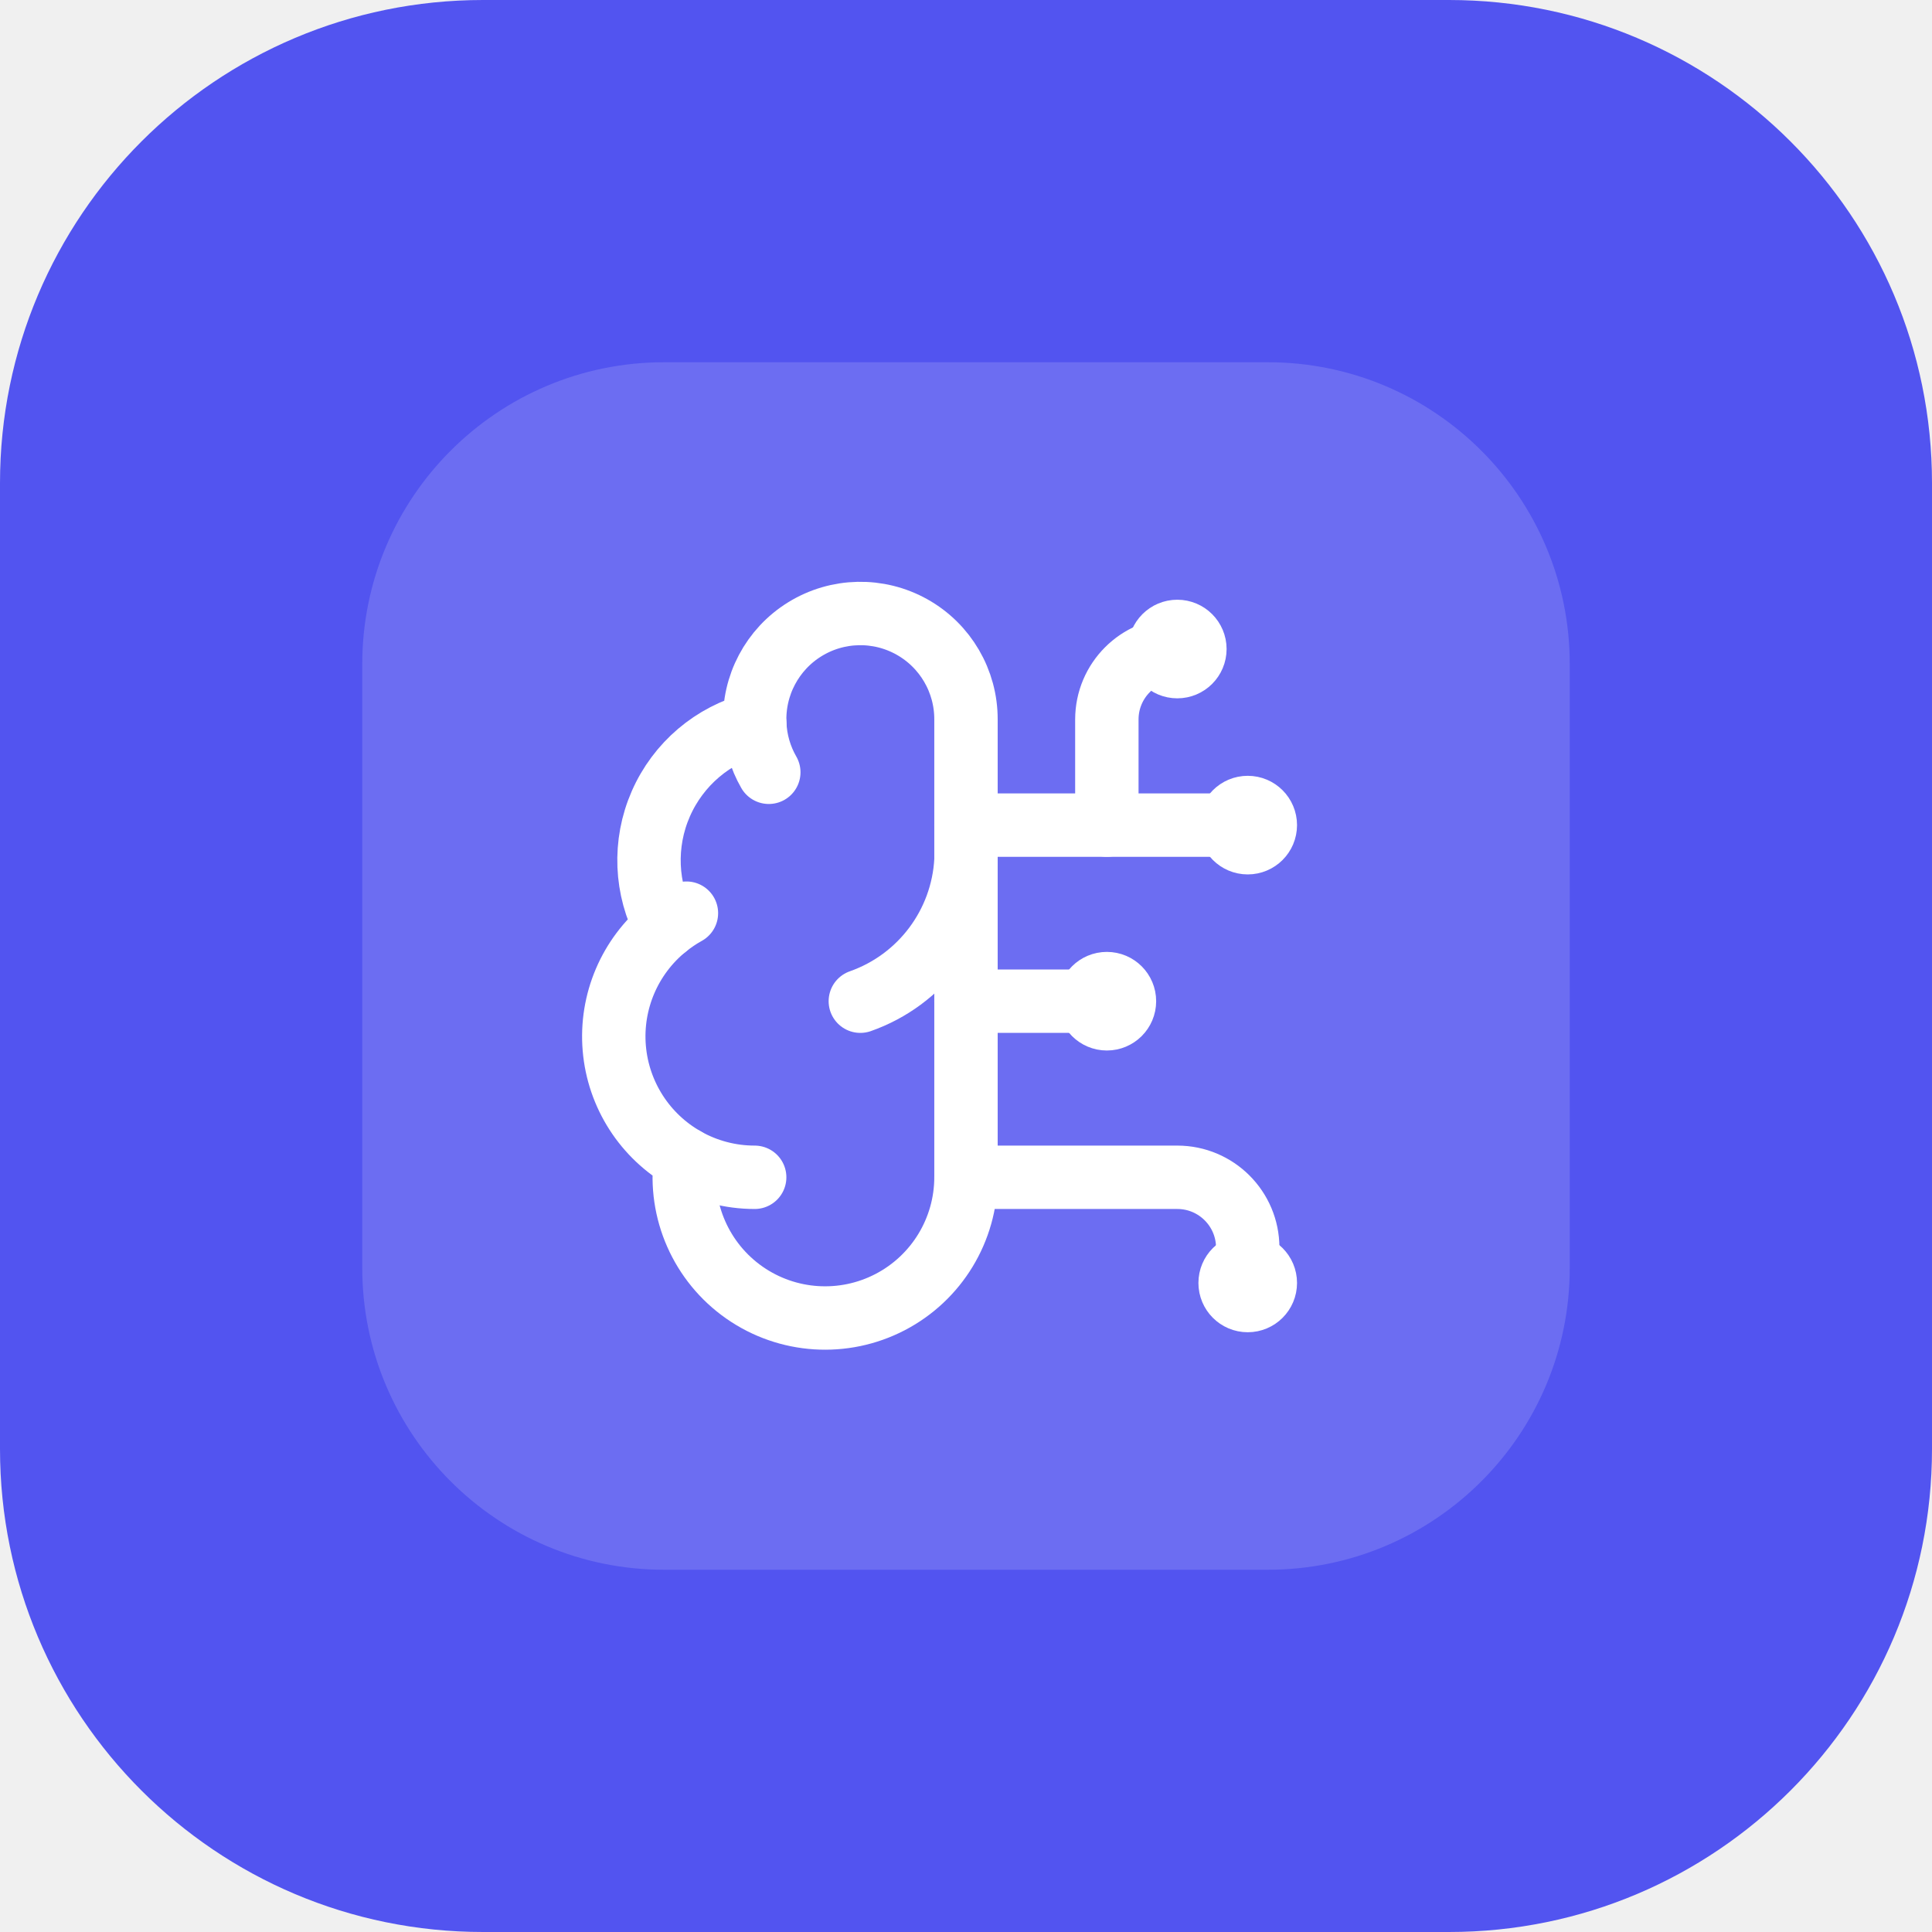
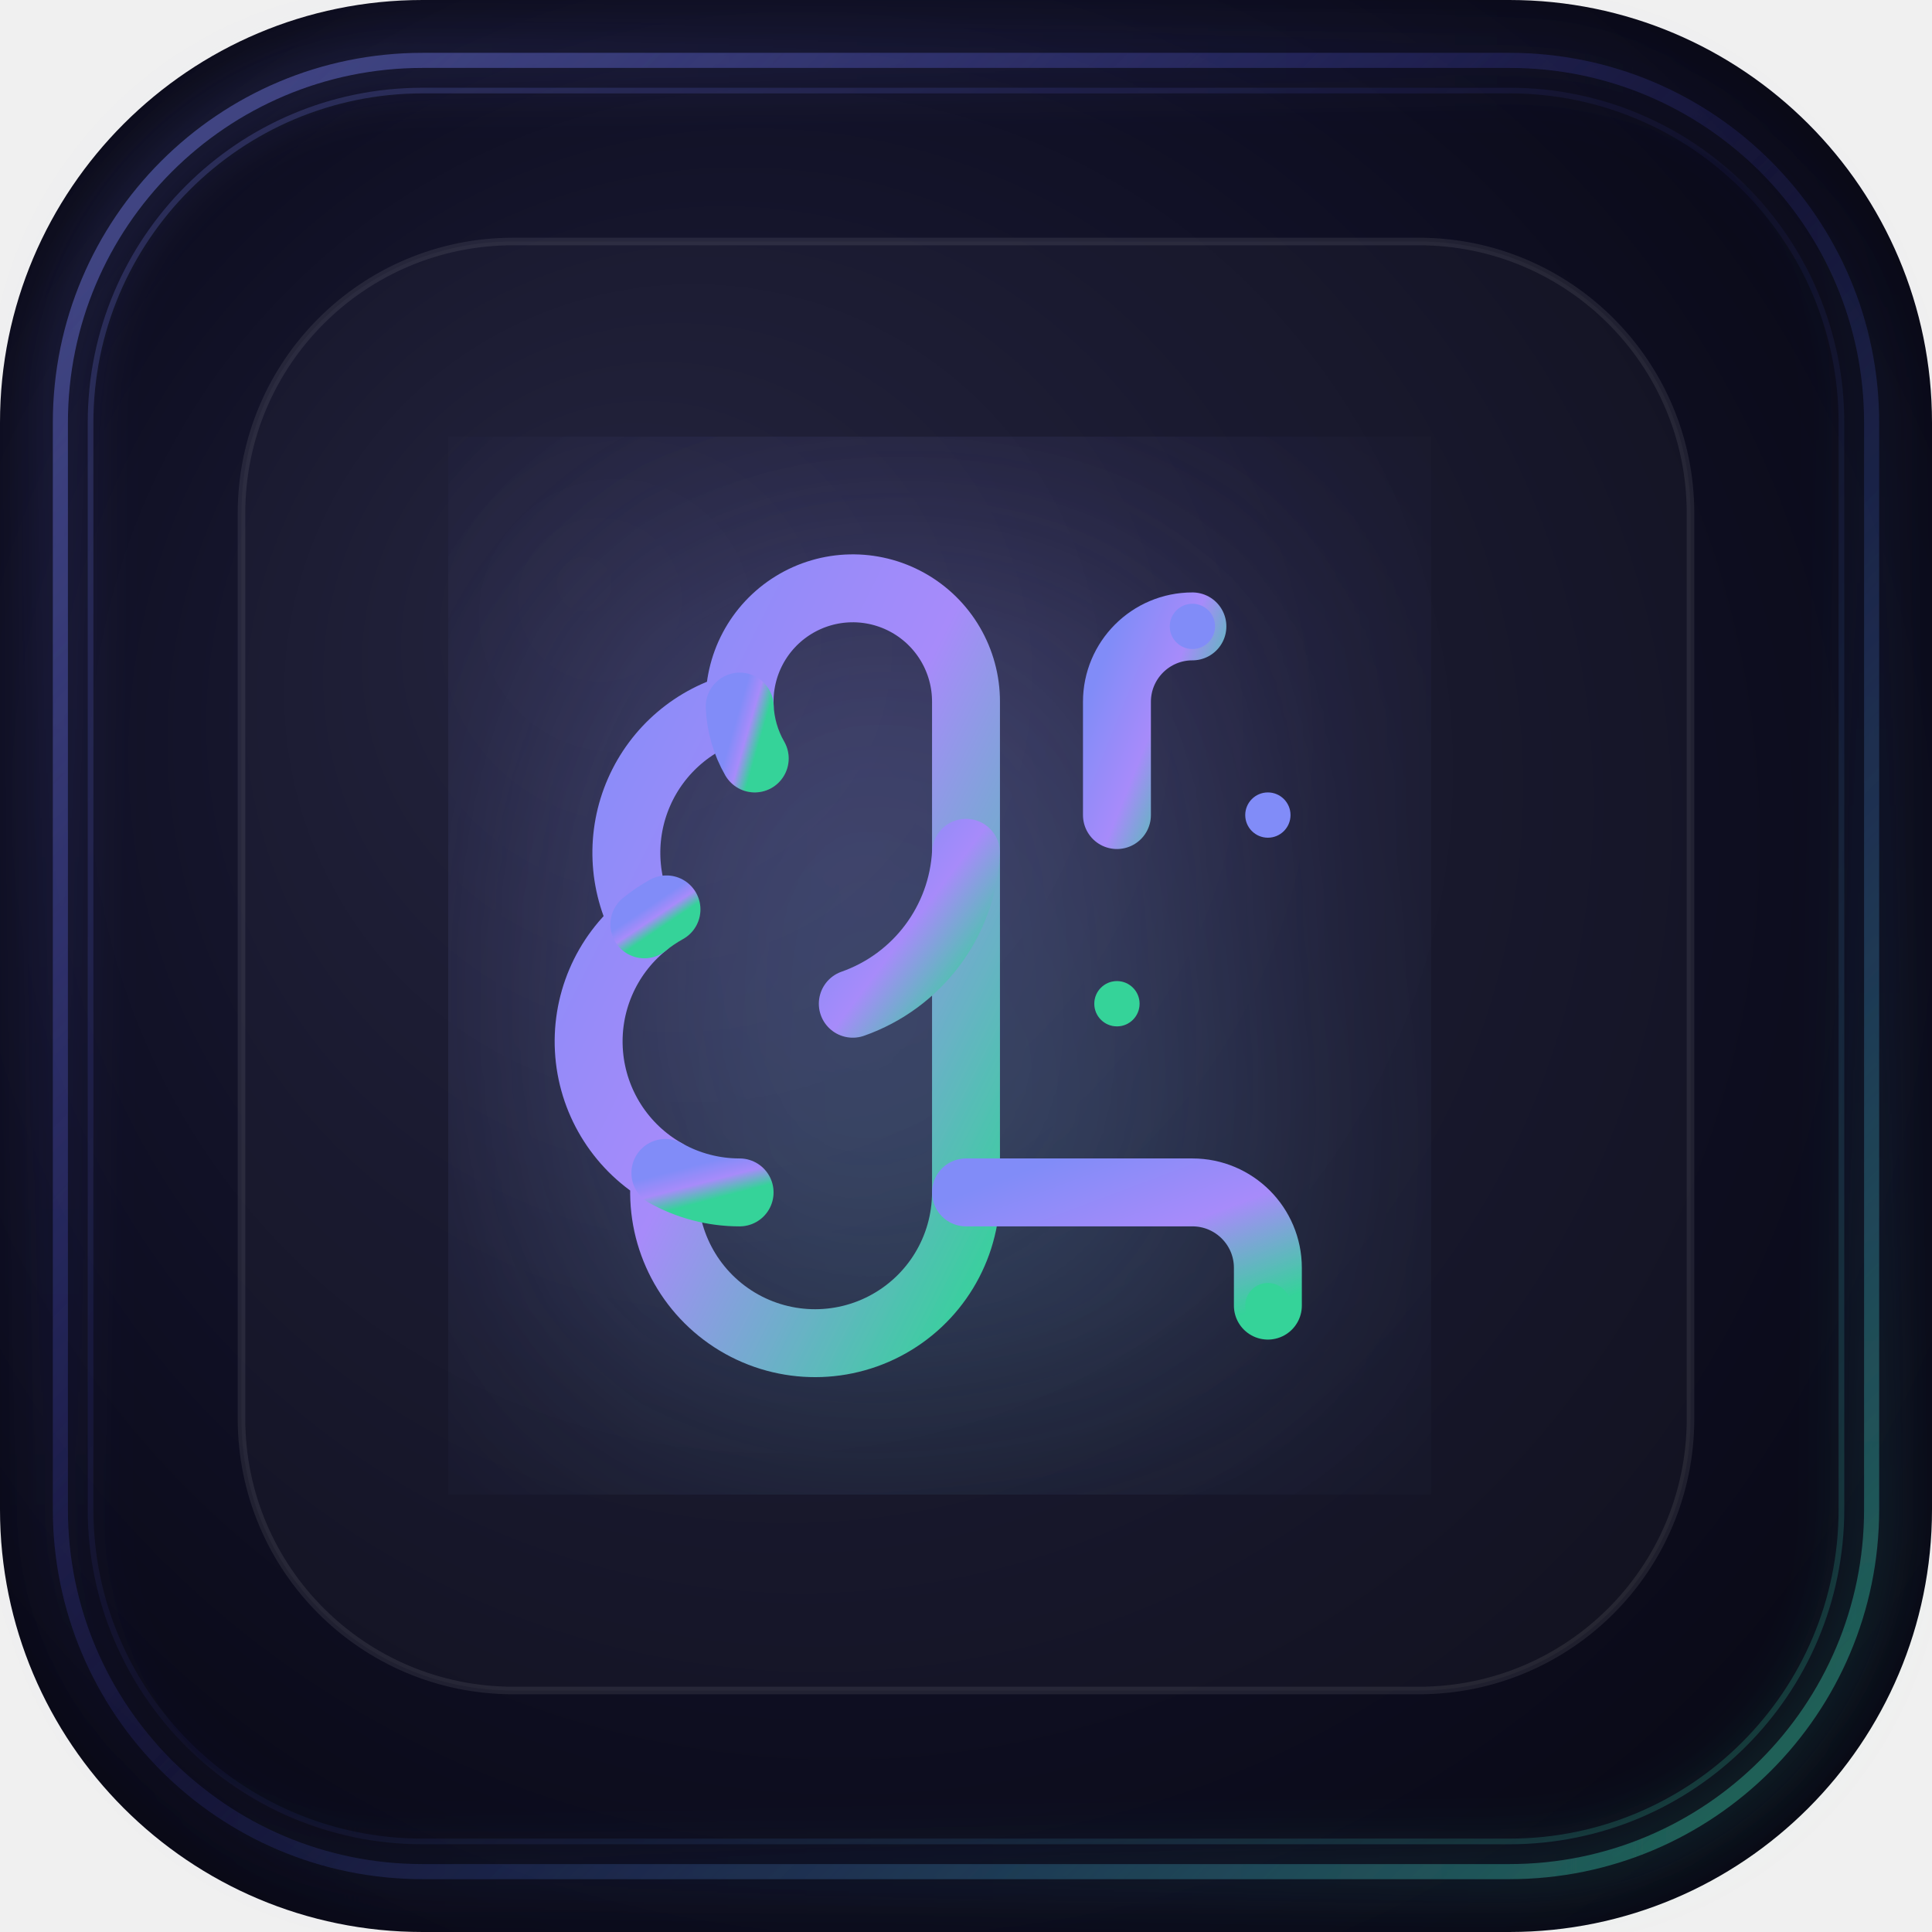
<svg xmlns="http://www.w3.org/2000/svg" viewBox="0 0 512 512" width="512" height="512">
-   <rect width="512" height="512" rx="128" fill="#5254F0" />
-   <rect x="96" y="96" width="320" height="320" rx="80" fill="#FFFFFF" fill-opacity="0.15" />
-   <g transform="translate(144, 144) scale(9.333)" stroke="#FFFFFF" stroke-width="1.8" stroke-linecap="round" stroke-linejoin="round" fill="none">
-     <path d="M12 5a3 3 0 1 0-5.997.125 4 4 0 0 0-2.526 5.77 4 4 0 0 0 .556 6.588A4 4 0 1 0 12 18Z" />
+   <defs>
+     <radialGradient id="bgGrad" cx="50%" cy="50%" r="70%" fx="30%" fy="30%">
+       <stop offset="0%" stop-color="#1E1E38" />
+       <stop offset="60%" stop-color="#0F0F23" />
+       <stop offset="100%" stop-color="#070710" />
+     </radialGradient>
+     <linearGradient id="brainGrad" x1="0%" y1="0%" x2="100%" y2="100%">
+       <stop offset="0%" stop-color="#818CF8" />
+       <stop offset="50%" stop-color="#A78BFA" />
+       <stop offset="100%" stop-color="#34D399" />
+     </linearGradient>
+     <filter id="glow" x="-20%" y="-20%" width="140%" height="140%">
+       <feGaussianBlur stdDeviation="8" result="blur" />
+       <feMerge>
+         <feMergeNode in="blur" />
+         <feMergeNode in="SourceGraphic" />
+       </feMerge>
+     </filter>
+     <linearGradient id="borderGrad" x1="0%" y1="0%" x2="100%" y2="100%">
+       <stop offset="0%" stop-color="#818CF8" stop-opacity="0.8" />
+       <stop offset="50%" stop-color="#5254F0" stop-opacity="0.2" />
+       <stop offset="100%" stop-color="#34D399" stop-opacity="0.8" />
+     </linearGradient>
+   </defs>
+   <rect width="512" height="512" rx="112" fill="url(#bgGrad)" />
+   <rect x="16" y="16" width="480" height="480" rx="96" fill="none" stroke="url(#borderGrad)" stroke-width="4" opacity="0.6" filter="url(#glow)" />
+   <rect x="24" y="24" width="464" height="464" rx="88" fill="none" stroke="url(#borderGrad)" stroke-width="1.5" opacity="0.3" />
+   <rect x="64" y="64" width="384" height="384" rx="72" fill="#FFFFFF" fill-opacity="0.03" stroke="#FFFFFF" stroke-opacity="0.08" stroke-width="2" />
+   <g transform="translate(136, 136) scale(10)" stroke="url(#brainGrad)" stroke-width="1.8" stroke-linecap="round" stroke-linejoin="round" fill="none" filter="url(#glow)">
+     <path d="M12 5a3 3 0 1 0-5.997.125 4 4 0 0 0-2.526 5.77 4 4 0 0 0 .556 6.588A4 4 0 1 0 12 18Z" stroke-width="1.8" />
    <path d="M9 13a4.5 4.5 0 0 0 3-4" />
    <path d="M6.003 5.125A3 3 0 0 0 6.401 6.5" />
    <path d="M3.477 10.896a4 4 0 0 1 .585-.396" />
    <path d="M6 18a4 4 0 0 1-1.967-.516" />
    <path d="M12 13h4" />
    <path d="M12 18h6a2 2 0 0 1 2 2v1" />
    <path d="M12 8h8" />
    <path d="M16 8V5a2 2 0 0 1 2-2" />
-     <circle cx="16" cy="13" r=".5" fill="#FFFFFF" />
-     <circle cx="18" cy="3" r=".5" fill="#FFFFFF" />
-     <circle cx="20" cy="21" r=".5" fill="#FFFFFF" />
-     <circle cx="20" cy="8" r=".5" fill="#FFFFFF" />
+     <circle cx="16" cy="13" r="0.6" fill="#34D399" stroke="none" />
+     <circle cx="18" cy="3" r="0.6" fill="#818CF8" stroke="none" />
+     <circle cx="20" cy="21" r="0.6" fill="#34D399" stroke="none" />
+     <circle cx="20" cy="8" r="0.6" fill="#818CF8" stroke="none" />
  </g>
</svg>
